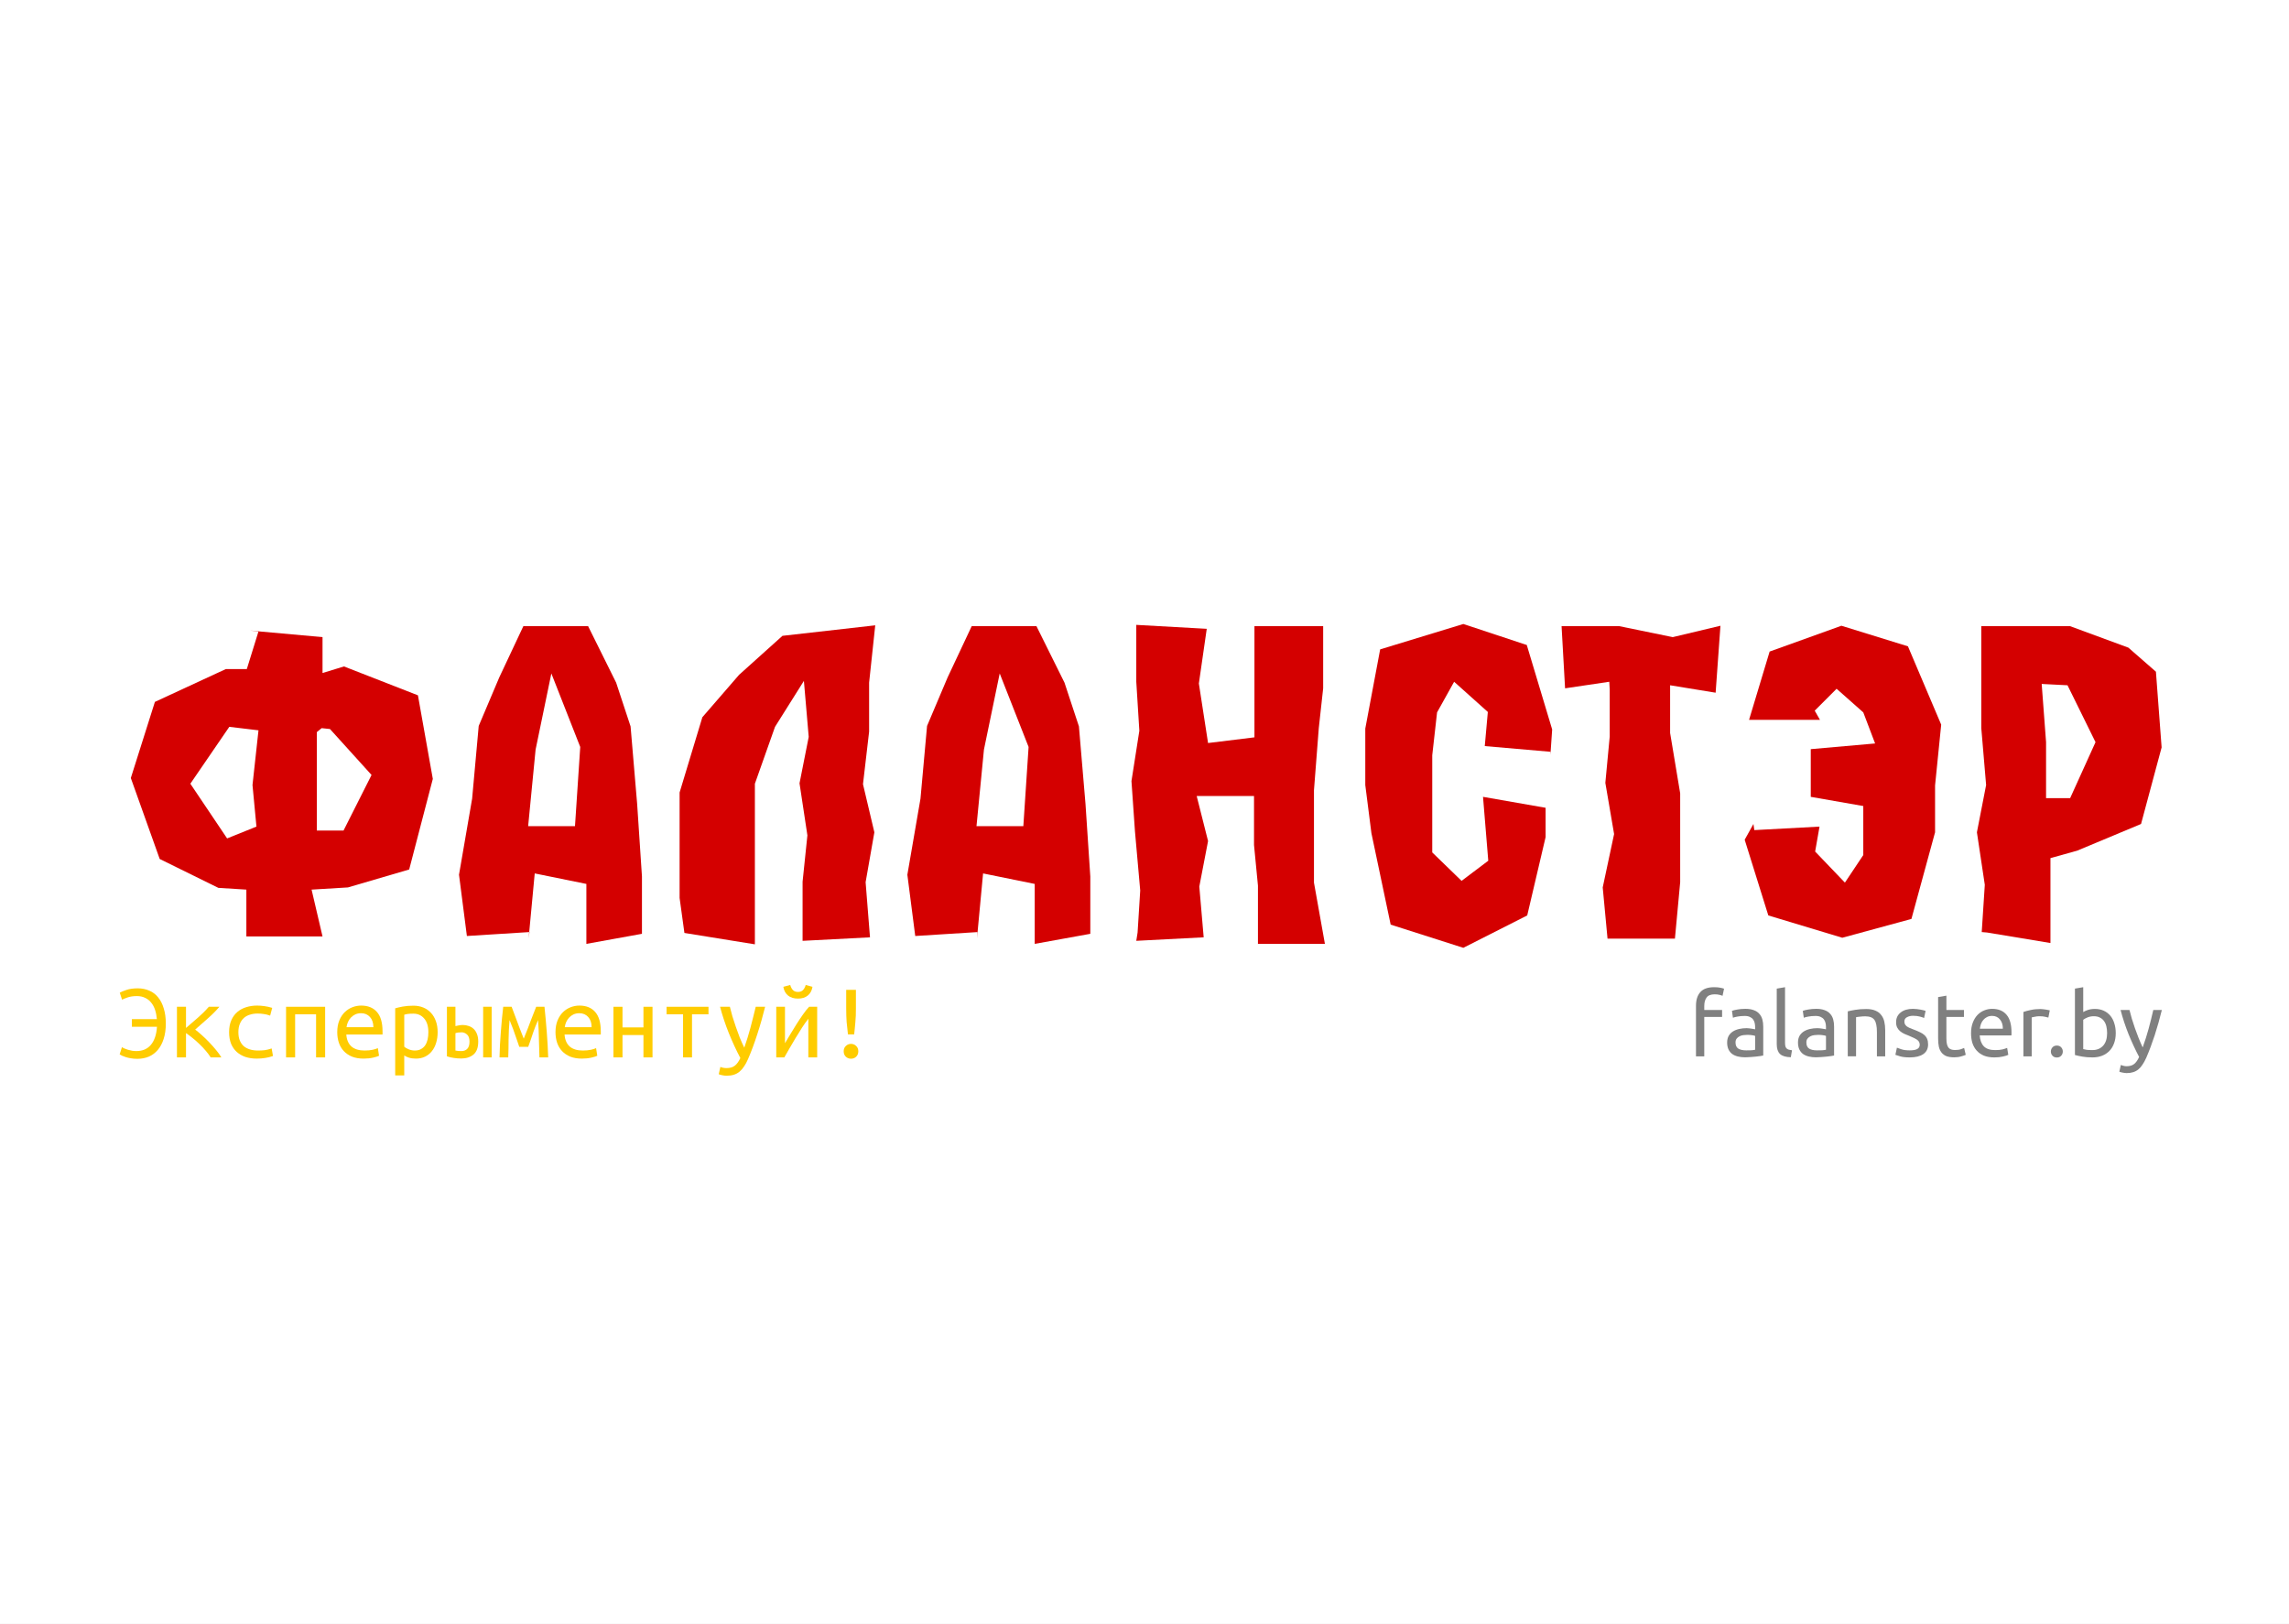
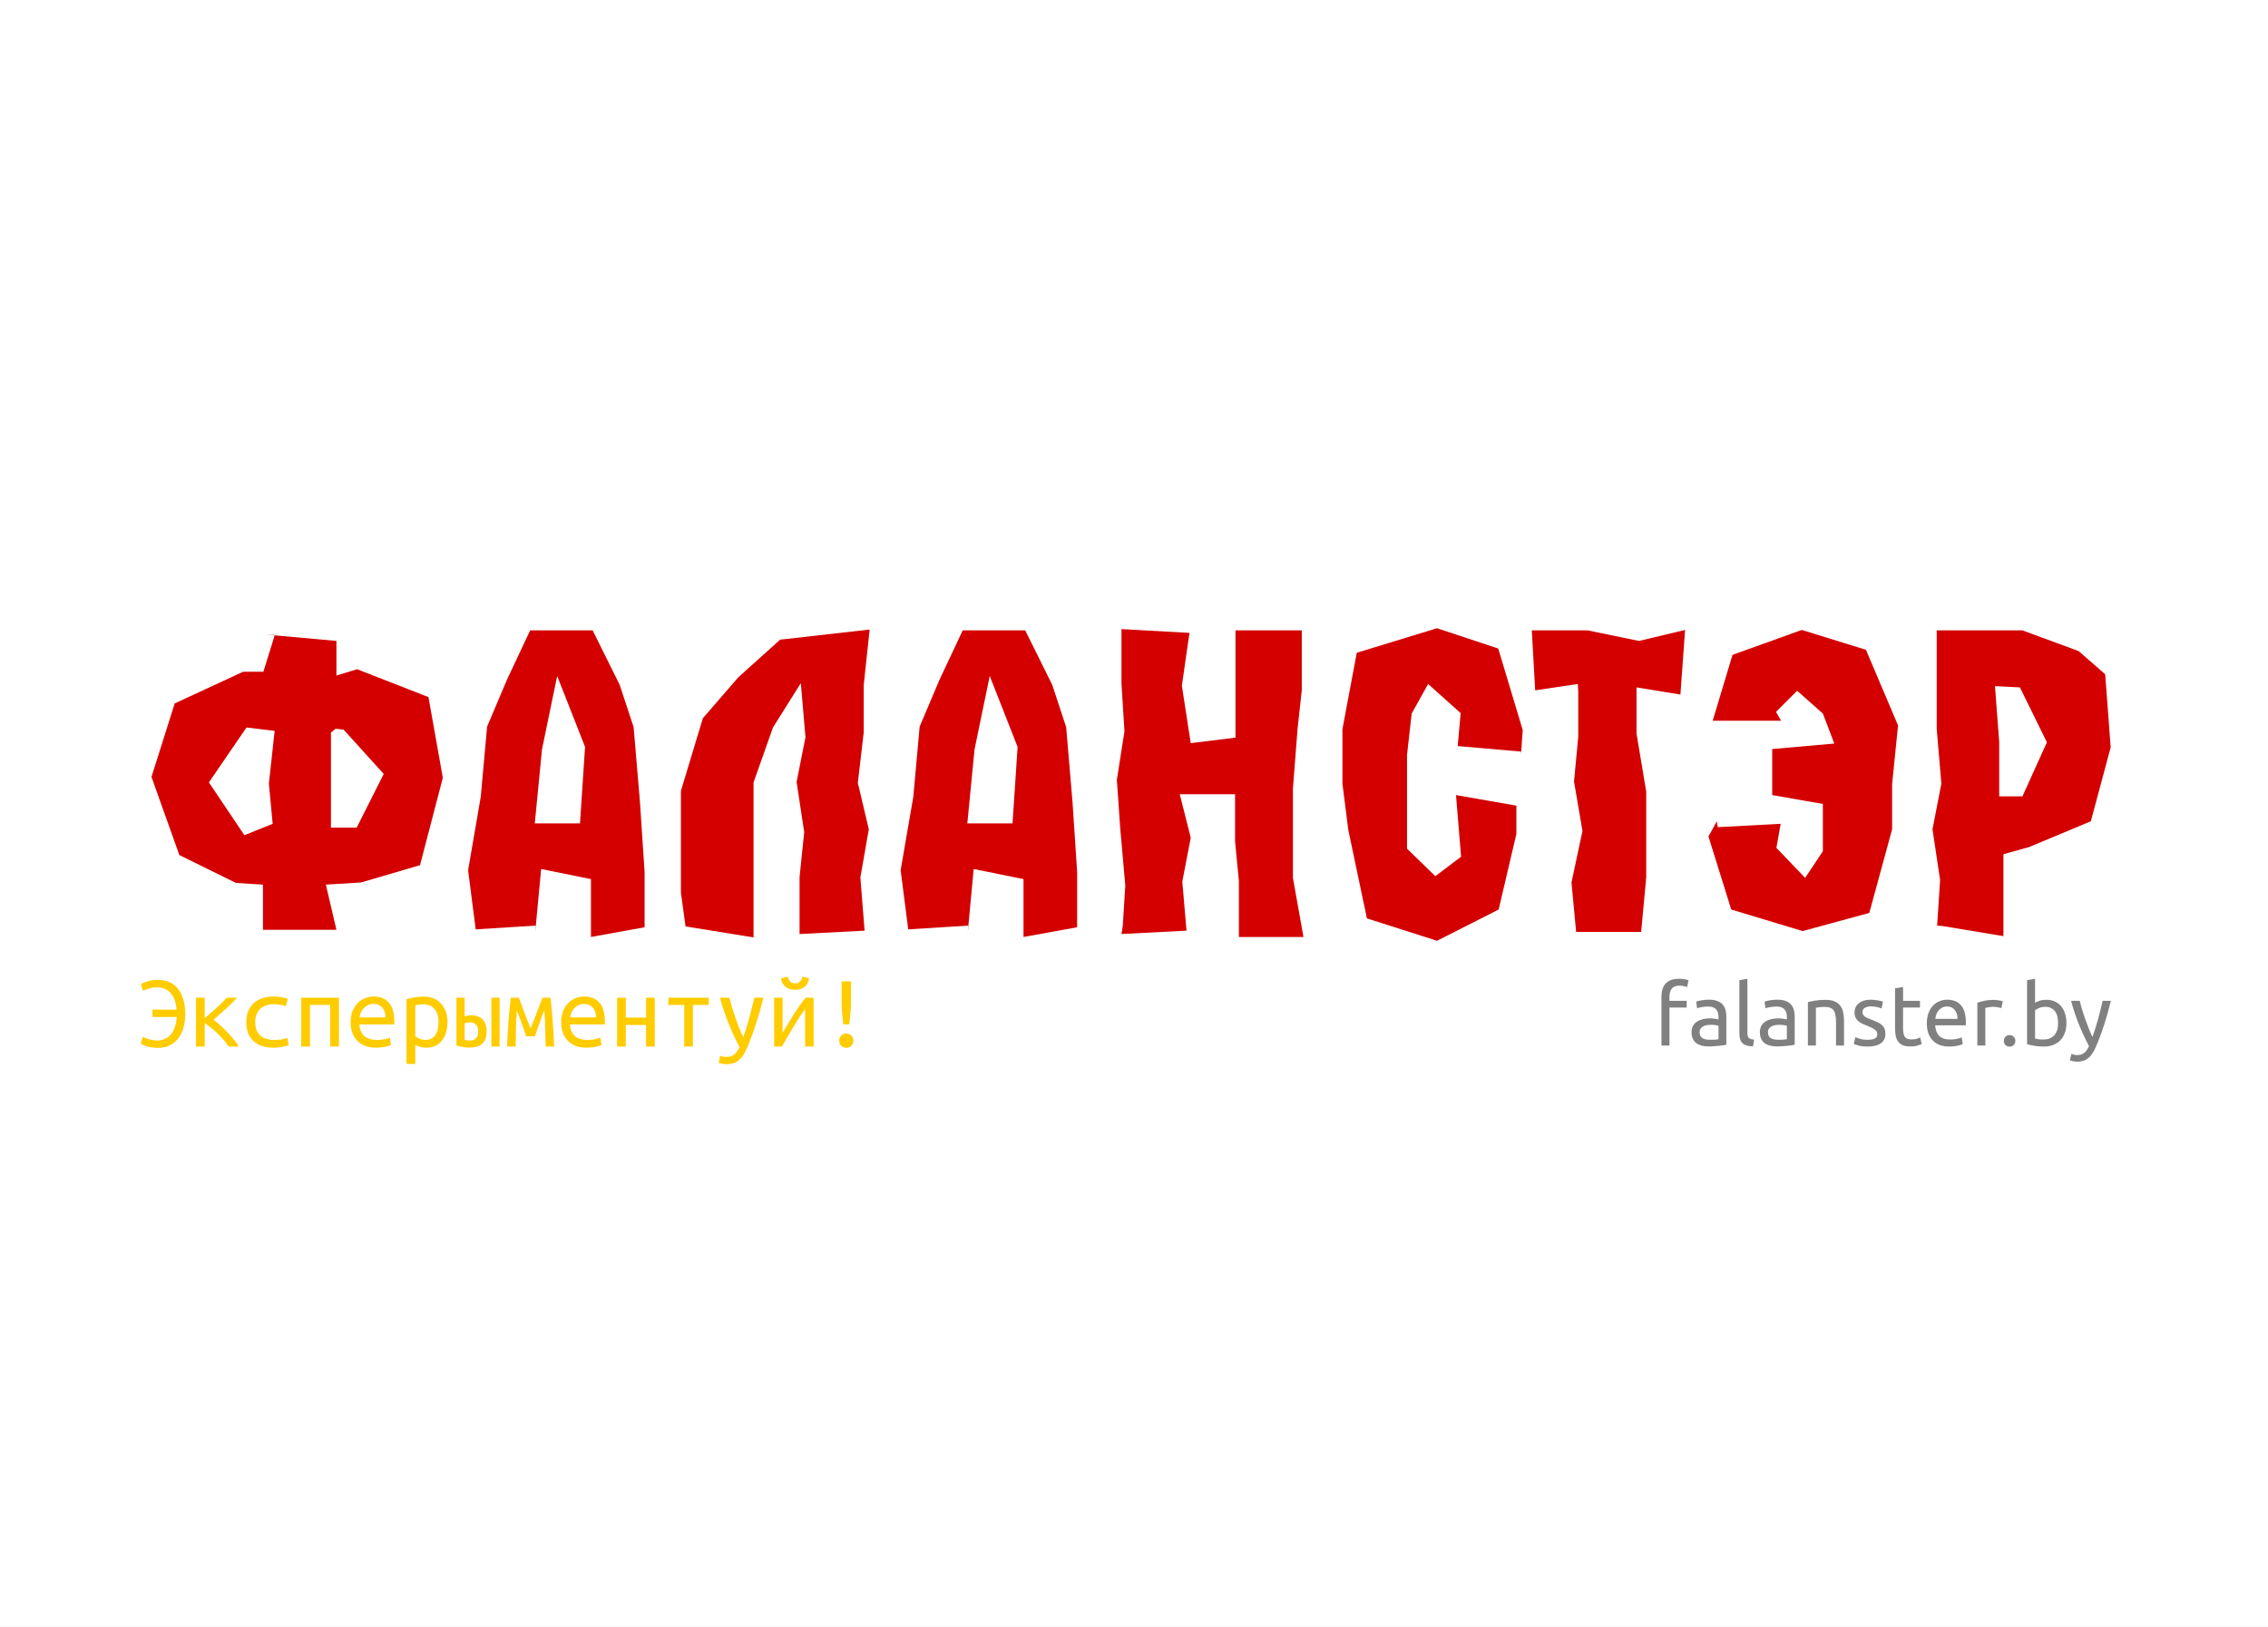
- <svg xmlns="http://www.w3.org/2000/svg" width="524.409" height="372.047" id="svg2" version="1.1">
+ <svg xmlns="http://www.w3.org/2000/svg" width="538.583" height="386.22" id="svg2" version="1.1">
  <defs id="defs4" />
-   <g id="layer1" transform="translate(0,-680.3149)">
-     <path style="fill:#ffffff;fill-opacity:1;fill-rule:nonzero;stroke:none" d="m 0,680.315 524.409,0 0,372.047 -524.409,0 z" id="rect2985" />
+   <g id="layer1" transform="translate(6,-674.1416)">
+     <path style="fill:#ffffff;fill-opacity:1;fill-rule:nonzero;stroke:none" d="m -6,674.142 538.583,0 0,386.22 -538.583,0 z" id="rect2985" />
    <g style="font-size:20.418px;font-style:normal;font-variant:normal;font-weight:normal;font-stretch:normal;line-height:125%;letter-spacing:0px;word-spacing:0px;fill:#808080;fill-opacity:1;stroke:none;font-family:Ubuntu;-inkscape-font-specification:Ubuntu" id="text2995">
      <path d="m 392.694,906.518 c 0.558,2e-5 1.035,0.041 1.429,0.123 0.408,0.082 0.694,0.157 0.858,0.225 l -0.347,1.633 c -0.163,-0.082 -0.395,-0.157 -0.694,-0.225 -0.299,-0.082 -0.667,-0.122 -1.103,-0.123 -0.885,2e-5 -1.504,0.245 -1.858,0.735 -0.354,0.476 -0.531,1.123 -0.531,1.94 l 0,0.919 4.084,0 0,1.593 -4.084,0 0,9.025 -1.899,0 0,-11.577 c -1e-5,-1.361 0.333,-2.409 1,-3.144 0.667,-0.749 1.715,-1.123 3.144,-1.123" style="fill:#808080;font-family:Ubuntu;-inkscape-font-specification:Ubuntu" id="path3014" />
-       <path d="m 400.039,920.994 c 0.449,0 0.844,-0.007 1.184,-0.02 0.354,-0.027 0.647,-0.068 0.878,-0.123 l 0,-3.165 c -0.136,-0.068 -0.361,-0.123 -0.674,-0.163 -0.299,-0.054 -0.667,-0.082 -1.103,-0.082 -0.286,0 -0.592,0.02 -0.919,0.061 -0.313,0.041 -0.606,0.129 -0.878,0.265 -0.259,0.123 -0.476,0.299 -0.653,0.531 -0.177,0.218 -0.265,0.51 -0.265,0.878 0,0.681 0.218,1.157 0.653,1.429 0.436,0.259 1.028,0.388 1.776,0.388 m -0.163,-9.515 c 0.762,10e-6 1.402,0.102 1.919,0.306 0.531,0.191 0.953,0.47 1.266,0.837 0.327,0.354 0.558,0.783 0.694,1.286 0.136,0.49 0.204,1.035 0.204,1.633 l 0,6.636 c -0.163,0.027 -0.395,0.068 -0.694,0.123 -0.286,0.041 -0.613,0.082 -0.98,0.123 -0.368,0.041 -0.769,0.075 -1.205,0.102 -0.422,0.041 -0.844,0.061 -1.266,0.061 -0.599,0 -1.15,-0.061 -1.654,-0.184 -0.504,-0.123 -0.939,-0.313 -1.307,-0.572 -0.368,-0.272 -0.653,-0.626 -0.858,-1.062 -0.204,-0.436 -0.306,-0.96 -0.306,-1.572 0,-0.585 0.116,-1.089 0.347,-1.511 0.245,-0.422 0.572,-0.762 0.98,-1.021 0.408,-0.259 0.885,-0.449 1.429,-0.572 0.544,-0.122 1.116,-0.184 1.715,-0.184 0.191,0 0.388,0.014 0.592,0.041 0.204,0.014 0.395,0.041 0.572,0.082 0.191,0.027 0.354,0.054 0.49,0.082 0.136,0.027 0.231,0.048 0.286,0.061 l 0,-0.531 c -1e-5,-0.313 -0.034,-0.619 -0.102,-0.919 -0.068,-0.313 -0.191,-0.585 -0.368,-0.817 -0.177,-0.245 -0.422,-0.436 -0.735,-0.572 -0.299,-0.15 -0.694,-0.225 -1.184,-0.225 -0.626,10e-6 -1.177,0.048 -1.654,0.143 -0.463,0.082 -0.81,0.17 -1.041,0.265 l -0.225,-1.572 c 0.245,-0.109 0.653,-0.211 1.225,-0.306 0.572,-0.109 1.191,-0.163 1.858,-0.163" style="fill:#808080;font-family:Ubuntu;-inkscape-font-specification:Ubuntu" id="path3016" />
+       <path d="m 400.039,920.994 c 0.449,0 0.844,-0.007 1.184,-0.02 0.354,-0.027 0.647,-0.068 0.878,-0.123 l 0,-3.165 c -0.136,-0.068 -0.361,-0.123 -0.674,-0.163 -0.299,-0.054 -0.667,-0.082 -1.103,-0.082 -0.286,0 -0.592,0.02 -0.919,0.061 -0.313,0.041 -0.606,0.129 -0.878,0.265 -0.259,0.123 -0.476,0.299 -0.653,0.531 -0.177,0.218 -0.265,0.51 -0.265,0.878 0,0.681 0.218,1.157 0.653,1.429 0.436,0.259 1.028,0.388 1.776,0.388 m -0.163,-9.515 c 0.762,1e-5 1.402,0.102 1.919,0.306 0.531,0.191 0.953,0.47 1.266,0.837 0.327,0.354 0.558,0.783 0.694,1.286 0.136,0.49 0.204,1.035 0.204,1.633 l 0,6.636 c -0.163,0.027 -0.395,0.068 -0.694,0.123 -0.286,0.041 -0.613,0.082 -0.98,0.123 -0.368,0.041 -0.769,0.075 -1.205,0.102 -0.422,0.041 -0.844,0.061 -1.266,0.061 -0.599,0 -1.15,-0.061 -1.654,-0.184 -0.504,-0.123 -0.939,-0.313 -1.307,-0.572 -0.368,-0.272 -0.653,-0.626 -0.858,-1.062 -0.204,-0.436 -0.306,-0.96 -0.306,-1.572 0,-0.585 0.116,-1.089 0.347,-1.511 0.245,-0.422 0.572,-0.762 0.98,-1.021 0.408,-0.259 0.885,-0.449 1.429,-0.572 0.544,-0.122 1.116,-0.184 1.715,-0.184 0.191,0 0.388,0.014 0.592,0.041 0.204,0.014 0.395,0.041 0.572,0.082 0.191,0.027 0.354,0.054 0.49,0.082 0.136,0.027 0.231,0.048 0.286,0.061 l 0,-0.531 c -1e-5,-0.313 -0.034,-0.619 -0.102,-0.919 -0.068,-0.313 -0.191,-0.585 -0.368,-0.817 -0.177,-0.245 -0.422,-0.436 -0.735,-0.572 -0.299,-0.15 -0.694,-0.225 -1.184,-0.225 -0.626,1e-5 -1.177,0.048 -1.654,0.143 -0.463,0.082 -0.81,0.17 -1.041,0.265 l -0.225,-1.572 c 0.245,-0.109 0.653,-0.211 1.225,-0.306 0.572,-0.109 1.191,-0.163 1.858,-0.163" style="fill:#808080;font-family:Ubuntu;-inkscape-font-specification:Ubuntu" id="path3016" />
      <path d="m 410.279,922.566 c -1.171,-0.027 -2.001,-0.279 -2.491,-0.755 -0.49,-0.476 -0.735,-1.218 -0.735,-2.226 l 0,-12.741 1.899,-0.327 0,12.761 c 0,0.313 0.027,0.572 0.082,0.776 0.054,0.204 0.143,0.368 0.265,0.49 0.123,0.123 0.286,0.218 0.49,0.286 0.204,0.054 0.456,0.102 0.755,0.143 l -0.265,1.593" style="fill:#808080;font-family:Ubuntu;-inkscape-font-specification:Ubuntu" id="path3018" />
-       <path d="m 416.27,920.994 c 0.449,0 0.844,-0.007 1.184,-0.02 0.354,-0.027 0.647,-0.068 0.878,-0.123 l 0,-3.165 c -0.136,-0.068 -0.361,-0.123 -0.674,-0.163 -0.299,-0.054 -0.667,-0.082 -1.103,-0.082 -0.286,0 -0.592,0.02 -0.919,0.061 -0.313,0.041 -0.606,0.129 -0.878,0.265 -0.259,0.123 -0.476,0.299 -0.653,0.531 -0.177,0.218 -0.265,0.51 -0.265,0.878 0,0.681 0.218,1.157 0.653,1.429 0.436,0.259 1.028,0.388 1.776,0.388 m -0.163,-9.515 c 0.762,10e-6 1.402,0.102 1.919,0.306 0.531,0.191 0.953,0.47 1.266,0.837 0.327,0.354 0.558,0.783 0.694,1.286 0.136,0.49 0.204,1.035 0.204,1.633 l 0,6.636 c -0.163,0.027 -0.395,0.068 -0.694,0.123 -0.286,0.041 -0.613,0.082 -0.98,0.123 -0.368,0.041 -0.769,0.075 -1.205,0.102 -0.422,0.041 -0.844,0.061 -1.266,0.061 -0.599,0 -1.15,-0.061 -1.654,-0.184 -0.504,-0.123 -0.939,-0.313 -1.307,-0.572 -0.368,-0.272 -0.653,-0.626 -0.858,-1.062 -0.204,-0.436 -0.306,-0.96 -0.306,-1.572 0,-0.585 0.116,-1.089 0.347,-1.511 0.245,-0.422 0.572,-0.762 0.98,-1.021 0.408,-0.259 0.885,-0.449 1.429,-0.572 0.544,-0.122 1.116,-0.184 1.715,-0.184 0.191,0 0.388,0.014 0.592,0.041 0.204,0.014 0.395,0.041 0.572,0.082 0.191,0.027 0.354,0.054 0.49,0.082 0.136,0.027 0.231,0.048 0.286,0.061 l 0,-0.531 c 0,-0.313 -0.034,-0.619 -0.102,-0.919 -0.068,-0.313 -0.191,-0.585 -0.368,-0.817 -0.177,-0.245 -0.422,-0.436 -0.735,-0.572 -0.299,-0.15 -0.694,-0.225 -1.184,-0.225 -0.626,10e-6 -1.177,0.048 -1.654,0.143 -0.463,0.082 -0.81,0.17 -1.041,0.265 l -0.225,-1.572 c 0.245,-0.109 0.653,-0.211 1.225,-0.306 0.572,-0.109 1.191,-0.163 1.858,-0.163" style="fill:#808080;font-family:Ubuntu;-inkscape-font-specification:Ubuntu" id="path3020" />
+       <path d="m 416.27,920.994 c 0.449,0 0.844,-0.007 1.184,-0.02 0.354,-0.027 0.647,-0.068 0.878,-0.123 l 0,-3.165 c -0.136,-0.068 -0.361,-0.123 -0.674,-0.163 -0.299,-0.054 -0.667,-0.082 -1.103,-0.082 -0.286,0 -0.592,0.02 -0.919,0.061 -0.313,0.041 -0.606,0.129 -0.878,0.265 -0.259,0.123 -0.476,0.299 -0.653,0.531 -0.177,0.218 -0.265,0.51 -0.265,0.878 0,0.681 0.218,1.157 0.653,1.429 0.436,0.259 1.028,0.388 1.776,0.388 m -0.163,-9.515 c 0.762,1e-5 1.402,0.102 1.919,0.306 0.531,0.191 0.953,0.47 1.266,0.837 0.327,0.354 0.558,0.783 0.694,1.286 0.136,0.49 0.204,1.035 0.204,1.633 l 0,6.636 c -0.163,0.027 -0.395,0.068 -0.694,0.123 -0.286,0.041 -0.613,0.082 -0.98,0.123 -0.368,0.041 -0.769,0.075 -1.205,0.102 -0.422,0.041 -0.844,0.061 -1.266,0.061 -0.599,0 -1.15,-0.061 -1.654,-0.184 -0.504,-0.123 -0.939,-0.313 -1.307,-0.572 -0.368,-0.272 -0.653,-0.626 -0.858,-1.062 -0.204,-0.436 -0.306,-0.96 -0.306,-1.572 0,-0.585 0.116,-1.089 0.347,-1.511 0.245,-0.422 0.572,-0.762 0.98,-1.021 0.408,-0.259 0.885,-0.449 1.429,-0.572 0.544,-0.122 1.116,-0.184 1.715,-0.184 0.191,0 0.388,0.014 0.592,0.041 0.204,0.014 0.395,0.041 0.572,0.082 0.191,0.027 0.354,0.054 0.49,0.082 0.136,0.027 0.231,0.048 0.286,0.061 l 0,-0.531 c 0,-0.313 -0.034,-0.619 -0.102,-0.919 -0.068,-0.313 -0.191,-0.585 -0.368,-0.817 -0.177,-0.245 -0.422,-0.436 -0.735,-0.572 -0.299,-0.15 -0.694,-0.225 -1.184,-0.225 -0.626,1e-5 -1.177,0.048 -1.654,0.143 -0.463,0.082 -0.81,0.17 -1.041,0.265 l -0.225,-1.572 c 0.245,-0.109 0.653,-0.211 1.225,-0.306 0.572,-0.109 1.191,-0.163 1.858,-0.163" style="fill:#808080;font-family:Ubuntu;-inkscape-font-specification:Ubuntu" id="path3020" />
      <path d="m 423.324,912.051 c 0.436,-0.109 1.014,-0.225 1.736,-0.347 0.721,-0.122 1.552,-0.184 2.491,-0.184 0.844,10e-6 1.545,0.123 2.103,0.368 0.558,0.231 1,0.565 1.327,1 0.34,0.422 0.579,0.932 0.715,1.531 0.136,0.599 0.204,1.259 0.204,1.981 l 0,5.962 -1.899,0 0,-5.554 c -10e-6,-0.653 -0.048,-1.211 -0.143,-1.674 -0.082,-0.463 -0.225,-0.837 -0.429,-1.123 -0.204,-0.286 -0.476,-0.49 -0.817,-0.613 -0.34,-0.136 -0.762,-0.204 -1.266,-0.204 -0.204,0 -0.415,0.007 -0.633,0.02 -0.218,0.014 -0.429,0.034 -0.633,0.061 -0.191,0.014 -0.368,0.034 -0.531,0.061 -0.15,0.027 -0.259,0.048 -0.327,0.061 l 0,8.964 -1.899,0 0,-10.311" style="fill:#808080;font-family:Ubuntu;-inkscape-font-specification:Ubuntu" id="path3022" />
      <path d="m 437.519,920.994 c 0.776,0 1.348,-0.102 1.715,-0.306 0.381,-0.204 0.572,-0.531 0.572,-0.98 -1e-5,-0.463 -0.184,-0.83 -0.551,-1.103 -0.368,-0.272 -0.973,-0.579 -1.817,-0.919 -0.408,-0.163 -0.803,-0.327 -1.184,-0.49 -0.368,-0.177 -0.687,-0.381 -0.96,-0.613 -0.272,-0.231 -0.49,-0.51 -0.653,-0.837 -0.163,-0.327 -0.245,-0.728 -0.245,-1.205 0,-0.939 0.347,-1.681 1.041,-2.226 0.694,-0.558 1.64,-0.837 2.838,-0.837 0.299,10e-6 0.599,0.02 0.898,0.061 0.299,0.027 0.579,0.068 0.837,0.123 0.259,0.041 0.483,0.088 0.674,0.143 0.204,0.054 0.361,0.102 0.47,0.143 l -0.347,1.633 c -0.204,-0.109 -0.524,-0.218 -0.96,-0.327 -0.436,-0.122 -0.96,-0.184 -1.572,-0.184 -0.531,10e-6 -0.994,0.109 -1.388,0.327 -0.395,0.204 -0.592,0.531 -0.592,0.98 0,0.231 0.041,0.436 0.123,0.613 0.095,0.177 0.231,0.34 0.408,0.49 0.191,0.136 0.422,0.265 0.694,0.388 0.272,0.123 0.599,0.252 0.98,0.388 0.504,0.191 0.953,0.381 1.348,0.572 0.395,0.177 0.728,0.388 1,0.633 0.286,0.245 0.504,0.544 0.653,0.898 0.15,0.34 0.225,0.762 0.225,1.266 0,0.98 -0.368,1.722 -1.103,2.226 -0.721,0.504 -1.756,0.755 -3.104,0.755 -0.939,0 -1.674,-0.082 -2.205,-0.245 -0.531,-0.15 -0.892,-0.265 -1.082,-0.347 l 0.347,-1.633 c 0.218,0.082 0.565,0.204 1.041,0.368 0.476,0.163 1.109,0.245 1.899,0.245" style="fill:#808080;font-family:Ubuntu;-inkscape-font-specification:Ubuntu" id="path3024" />
      <path d="m 445.918,911.745 4.022,0 0,1.593 -4.022,0 0,4.9 c 0,0.531 0.041,0.973 0.123,1.327 0.082,0.34 0.204,0.613 0.368,0.817 0.163,0.191 0.368,0.327 0.613,0.408 0.245,0.082 0.531,0.123 0.858,0.123 0.572,10e-6 1.028,-0.061 1.368,-0.184 0.354,-0.136 0.599,-0.231 0.735,-0.286 l 0.368,1.572 c -0.191,0.095 -0.524,0.211 -1,0.347 -0.476,0.15 -1.021,0.225 -1.633,0.225 -0.721,0 -1.32,-0.088 -1.797,-0.265 -0.463,-0.191 -0.837,-0.47 -1.123,-0.837 -0.286,-0.368 -0.49,-0.817 -0.613,-1.348 -0.109,-0.544 -0.163,-1.171 -0.163,-1.878 l 0,-9.474 1.899,-0.327 0,3.287" style="fill:#808080;font-family:Ubuntu;-inkscape-font-specification:Ubuntu" id="path3026" />
      <path d="m 451.565,917.074 c 0,-0.939 0.136,-1.756 0.408,-2.45 0.272,-0.708 0.633,-1.293 1.082,-1.756 0.449,-0.463 0.966,-0.81 1.552,-1.041 0.585,-0.231 1.184,-0.347 1.797,-0.347 1.429,10e-6 2.525,0.449 3.287,1.348 0.762,0.885 1.143,2.239 1.143,4.063 -1e-5,0.082 -1e-5,0.191 0,0.327 -1e-5,0.123 -0.007,0.238 -0.02,0.347 l -7.269,0 c 0.082,1.103 0.402,1.94 0.96,2.511 0.558,0.572 1.429,0.858 2.614,0.858 0.667,0 1.225,-0.054 1.674,-0.163 0.463,-0.123 0.81,-0.238 1.041,-0.347 l 0.265,1.593 c -0.231,0.123 -0.64,0.252 -1.225,0.388 -0.572,0.136 -1.225,0.204 -1.96,0.204 -0.926,0 -1.729,-0.136 -2.409,-0.408 -0.667,-0.286 -1.218,-0.674 -1.654,-1.164 -0.436,-0.49 -0.762,-1.069 -0.98,-1.736 -0.204,-0.681 -0.306,-1.422 -0.306,-2.226 m 7.289,-1.041 c 0.014,-0.858 -0.204,-1.559 -0.653,-2.103 -0.436,-0.558 -1.041,-0.837 -1.817,-0.837 -0.436,10e-6 -0.824,0.088 -1.164,0.265 -0.327,0.163 -0.606,0.381 -0.837,0.653 -0.231,0.272 -0.415,0.585 -0.551,0.939 -0.123,0.354 -0.204,0.715 -0.245,1.082 l 5.268,0" style="fill:#808080;font-family:Ubuntu;-inkscape-font-specification:Ubuntu" id="path3028" />
-       <path d="m 467.483,911.52 c 0.163,10e-6 0.347,0.014 0.551,0.041 0.218,0.014 0.429,0.041 0.633,0.082 0.204,0.027 0.388,0.061 0.551,0.102 0.177,0.027 0.306,0.054 0.388,0.082 l -0.327,1.654 c -0.15,-0.054 -0.402,-0.116 -0.755,-0.184 -0.34,-0.082 -0.783,-0.122 -1.327,-0.123 -0.354,10e-6 -0.708,0.041 -1.062,0.123 -0.34,0.068 -0.565,0.116 -0.674,0.143 l 0,8.923 -1.899,0 0,-10.168 c 0.449,-0.163 1.007,-0.313 1.674,-0.449 0.667,-0.15 1.416,-0.225 2.246,-0.225" style="fill:#808080;font-family:Ubuntu;-inkscape-font-specification:Ubuntu" id="path3030" />
+       <path d="m 467.483,911.52 c 0.163,10e-6 0.347,0.014 0.551,0.041 0.218,0.014 0.429,0.041 0.633,0.082 0.204,0.027 0.388,0.061 0.551,0.102 0.177,0.027 0.306,0.054 0.388,0.082 l -0.327,1.654 c -0.15,-0.054 -0.402,-0.116 -0.755,-0.184 -0.34,-0.082 -0.783,-0.122 -1.327,-0.123 -0.354,1e-5 -0.708,0.041 -1.062,0.123 -0.34,0.068 -0.565,0.116 -0.674,0.143 l 0,8.923 -1.899,0 0,-10.168 c 0.449,-0.163 1.007,-0.313 1.674,-0.449 0.667,-0.15 1.416,-0.225 2.246,-0.225" style="fill:#808080;font-family:Ubuntu;-inkscape-font-specification:Ubuntu" id="path3030" />
      <path d="m 472.588,921.26 c -1e-5,0.368 -0.123,0.687 -0.368,0.96 -0.245,0.272 -0.579,0.408 -1,0.408 -0.422,0 -0.755,-0.136 -1,-0.408 -0.245,-0.272 -0.368,-0.592 -0.368,-0.96 0,-0.368 0.123,-0.687 0.368,-0.96 0.245,-0.272 0.579,-0.408 1,-0.408 0.422,0 0.755,0.136 1,0.408 0.245,0.272 0.368,0.592 0.368,0.96" style="fill:#808080;font-family:Ubuntu;-inkscape-font-specification:Ubuntu" id="path3032" />
      <path d="m 477.266,912.214 c 0.231,-0.15 0.579,-0.306 1.041,-0.47 0.476,-0.163 1.021,-0.245 1.633,-0.245 0.762,10e-6 1.436,0.136 2.021,0.408 0.599,0.272 1.103,0.653 1.511,1.143 0.408,0.49 0.715,1.075 0.919,1.756 0.218,0.681 0.327,1.429 0.327,2.246 -10e-6,0.858 -0.129,1.633 -0.388,2.328 -0.245,0.681 -0.599,1.259 -1.062,1.736 -0.463,0.476 -1.021,0.844 -1.674,1.103 -0.653,0.259 -1.388,0.388 -2.205,0.388 -0.885,0 -1.667,-0.061 -2.348,-0.184 -0.681,-0.123 -1.239,-0.245 -1.674,-0.368 l 0,-15.212 1.899,-0.327 0,5.697 m 0,8.494 c 0.191,0.054 0.456,0.109 0.796,0.163 0.354,0.041 0.789,0.061 1.307,0.061 1.021,0 1.838,-0.333 2.45,-1 0.613,-0.681 0.919,-1.64 0.919,-2.879 0,-0.544 -0.054,-1.055 -0.163,-1.531 -0.109,-0.476 -0.286,-0.885 -0.531,-1.225 -0.245,-0.354 -0.565,-0.626 -0.96,-0.817 -0.381,-0.204 -0.844,-0.306 -1.388,-0.306 -0.517,10e-6 -0.994,0.088 -1.429,0.265 -0.436,0.177 -0.769,0.361 -1,0.551 l 0,6.718" style="fill:#808080;font-family:Ubuntu;-inkscape-font-specification:Ubuntu" id="path3034" />
      <path d="m 485.886,924.343 c 0.15,0.068 0.34,0.129 0.572,0.184 0.245,0.068 0.483,0.102 0.715,0.102 0.749,0 1.334,-0.17 1.756,-0.51 0.422,-0.327 0.803,-0.864 1.143,-1.613 -0.858,-1.633 -1.661,-3.362 -2.409,-5.186 -0.735,-1.838 -1.348,-3.696 -1.838,-5.574 l 2.042,0 c 0.15,0.613 0.327,1.273 0.531,1.981 0.218,0.708 0.456,1.436 0.715,2.185 0.259,0.749 0.538,1.497 0.837,2.246 0.299,0.749 0.613,1.47 0.939,2.164 0.517,-1.429 0.966,-2.845 1.348,-4.247 0.381,-1.402 0.742,-2.845 1.082,-4.329 l 1.96,0 c -0.49,2.001 -1.035,3.927 -1.633,5.778 -0.599,1.838 -1.246,3.56 -1.94,5.166 -0.272,0.613 -0.558,1.137 -0.858,1.572 -0.286,0.449 -0.606,0.817 -0.96,1.103 -0.354,0.286 -0.755,0.497 -1.205,0.633 -0.436,0.136 -0.932,0.204 -1.491,0.204 -0.15,-10e-6 -0.306,-0.014 -0.47,-0.041 -0.163,-0.014 -0.327,-0.041 -0.49,-0.082 -0.15,-0.027 -0.293,-0.061 -0.429,-0.102 -0.123,-0.041 -0.211,-0.075 -0.265,-0.102 l 0.347,-1.531" style="fill:#808080;font-family:Ubuntu;-inkscape-font-specification:Ubuntu" id="path3036" />
    </g>
    <g style="font-size:100.269px;font-style:normal;font-variant:normal;font-weight:600;font-stretch:normal;line-height:125%;letter-spacing:0px;word-spacing:0px;fill:#d40000;fill-opacity:1;stroke:none;font-family:a_AlternaBrk;-inkscape-font-specification:a_AlternaBrk Semi-Bold" id="text2988">
-       <path d="m 73.691,847.162 -1.103,0.902 0,22.56 6.116,0 6.417,-12.734 -9.526,-10.528 -1.905,-0.201 m -14.439,-22.26 -2.005,-0.1 16.645,1.504 0,8.222 4.913,-1.504 16.945,6.618 3.409,19.151 -5.415,20.756 -14.038,4.111 -8.322,0.501 2.507,10.729 -17.447,0 0,-10.729 -6.417,-0.401 -13.436,-6.618 -6.618,-18.55 5.515,-17.447 16.244,-7.52 4.813,0 2.707,-8.723 m 0,22.46 0,0.301 -6.718,-0.802 -8.924,13.035 8.423,12.534 6.718,-2.707 -0.902,-9.526 1.404,-12.834" style="" id="path3039" />
-       <path d="m 120.901,870.624 -0.1,-1.003 10.929,0 1.203,-18.149 -6.618,-16.845 -3.61,17.447 -1.805,18.55 m 0.201,24.766 0.201,-1.504 -14.338,0.902 -1.805,-14.038 3.008,-17.447 1.504,-16.645 4.713,-11.13 5.515,-11.731 14.84,0 6.417,12.935 3.309,10.027 1.504,17.748 1.103,16.645 0,13.135 -12.734,2.306 0,-13.737 -11.832,-2.406 -1.404,14.94" style="" id="path3041" />
-       <path d="m 183.872,895.892 0,-0.702 0,-12.834 1.103,-10.628 -1.805,-11.932 2.106,-10.628 -1.103,-12.834 -6.618,10.528 -4.612,13.035 0,36.799 -16.143,-2.607 -1.103,-8.021 0,-24.165 5.214,-17.246 8.423,-9.726 9.927,-8.924 21.257,-2.406 -1.404,13.135 0,11.23 -1.404,12.032 2.607,11.03 -2.005,11.431 1.003,12.634 -15.441,0.802" style="" id="path3043" />
-       <path d="m 223.618,870.624 -0.1,-1.003 10.929,0 1.203,-18.149 -6.618,-16.845 -3.61,17.447 -1.805,18.55 m 0.201,24.766 0.201,-1.504 -14.338,0.902 -1.805,-14.038 3.008,-17.447 1.504,-16.645 4.713,-11.13 5.515,-11.731 14.84,0 6.417,12.935 3.309,10.027 1.504,17.748 1.103,16.645 0,13.135 -12.734,2.306 0,-13.737 -11.832,-2.406 -1.404,14.94" style="" id="path3045" />
-       <path d="m 260.321,895.892 0.301,-1.905 0.602,-9.626 -1.203,-13.536 -0.802,-11.531 1.805,-11.531 -0.702,-11.23 0,-13.035 16.143,0.902 -1.805,12.534 2.106,13.637 10.628,-1.303 0,-25.468 15.742,0 0,14.238 -1.003,9.124 -1.103,14.238 0,21.157 2.507,14.038 -15.341,0 0,-13.336 -0.902,-9.325 0,-11.23 -13.135,0 2.607,10.328 -2.005,10.428 1.003,11.631 -15.441,0.802" style="" id="path3047" />
-       <path d="m 355.2,853.278 0,-0.702 -15.04,-1.304 0.702,-7.821 -7.721,-6.919 -3.91,7.019 -1.103,9.826 0,22.26 6.718,6.517 6.116,-4.612 -1.203,-14.639 14.338,2.507 0,6.718 -4.211,17.948 -14.639,7.42 -16.645,-5.314 -4.412,-20.956 -1.404,-11.03 0,-12.935 3.409,-18.149 19.051,-5.816 14.539,4.813 5.816,19.352 -0.401,5.816" style="" id="path3049" />
-       <path d="m 368.786,838.338 -0.1,-1.805 -10.127,1.504 -0.802,-14.238 13.235,0 12.233,2.507 10.929,-2.607 -1.103,15.341 -10.428,-1.705 0,10.929 2.306,13.837 0,20.355 -1.203,12.935 -15.441,0 -1.103,-11.731 2.607,-12.233 -2.005,-11.731 1.003,-10.628 0,-10.729" style="" id="path3051" />
-       <path d="m 401.711,869.12 0.201,1.404 14.94,-0.802 -1.003,5.715 6.818,7.119 4.211,-6.317 0,-11.23 -12.032,-2.106 0,-10.929 14.74,-1.303 -2.707,-7.119 -6.116,-5.415 -5.013,5.013 1.203,2.106 -16.244,0 4.713,-15.642 16.444,-5.916 15.241,4.713 7.62,17.948 -1.404,13.937 0,10.729 -5.415,19.853 -15.842,4.312 -16.945,-5.114 -5.415,-17.346 2.005,-3.61" style="" id="path3053" />
-       <path d="m 468.753,863.706 -0.201,-0.501 5.715,0 5.816,-12.834 -6.417,-13.035 -5.916,-0.301 1.003,13.336 0,13.336 m -13.536,30.281 -1.203,-0.1 0.702,-10.829 -1.805,-12.032 2.106,-10.829 -1.103,-13.035 0,-23.363 20.355,0 13.336,4.913 6.317,5.515 1.303,17.346 -4.713,17.547 -14.639,6.116 -6.116,1.705 0,19.452 -14.539,-2.406" style="" id="path3055" />
+       <path d="m 73.691,847.162 -1.103,0.902 0,22.56 6.116,0 6.417,-12.734 -9.526,-10.528 -1.905,-0.201 m -14.439,-22.26 -2.005,-0.1 16.645,1.504 0,8.222 4.913,-1.504 16.945,6.618 3.409,19.151 -5.415,20.756 -14.038,4.111 -8.322,0.501 2.507,10.729 -17.447,0 0,-10.729 -6.417,-0.401 -13.436,-6.618 -6.618,-18.55 5.515,-17.447 16.244,-7.52 4.813,0 2.707,-8.723 m 0,22.46 0,0.301 -6.718,-0.802 -8.924,13.035 8.423,12.534 6.718,-2.707 -0.902,-9.526 1.404,-12.834" id="path3039" />
+       <path d="m 120.901,870.624 -0.1,-1.003 10.929,0 1.203,-18.149 -6.618,-16.845 -3.61,17.447 -1.805,18.55 m 0.201,24.766 0.201,-1.504 -14.338,0.902 -1.805,-14.038 3.008,-17.447 1.504,-16.645 4.713,-11.13 5.515,-11.731 14.84,0 6.417,12.935 3.309,10.027 1.504,17.748 1.103,16.645 0,13.135 -12.734,2.306 0,-13.737 -11.832,-2.406 -1.404,14.94" id="path3041" />
+       <path d="m 183.872,895.892 0,-0.702 0,-12.834 1.103,-10.628 -1.805,-11.932 2.106,-10.628 -1.103,-12.834 -6.618,10.528 -4.612,13.035 0,36.799 -16.143,-2.607 -1.103,-8.021 0,-24.165 5.214,-17.246 8.423,-9.726 9.927,-8.924 21.257,-2.406 -1.404,13.135 0,11.23 -1.404,12.032 2.607,11.03 -2.005,11.431 1.003,12.634 -15.441,0.802" id="path3043" />
+       <path d="m 223.618,870.624 -0.1,-1.003 10.929,0 1.203,-18.149 -6.618,-16.845 -3.61,17.447 -1.805,18.55 m 0.201,24.766 0.201,-1.504 -14.338,0.902 -1.805,-14.038 3.008,-17.447 1.504,-16.645 4.713,-11.13 5.515,-11.731 14.84,0 6.417,12.935 3.309,10.027 1.504,17.748 1.103,16.645 0,13.135 -12.734,2.306 0,-13.737 -11.832,-2.406 -1.404,14.94" id="path3045" />
+       <path d="m 260.321,895.892 0.301,-1.905 0.602,-9.626 -1.203,-13.536 -0.802,-11.531 1.805,-11.531 -0.702,-11.23 0,-13.035 16.143,0.902 -1.805,12.534 2.106,13.637 10.628,-1.303 0,-25.468 15.742,0 0,14.238 -1.003,9.124 -1.103,14.238 0,21.157 2.507,14.038 -15.341,0 0,-13.336 -0.902,-9.325 0,-11.23 -13.135,0 2.607,10.328 -2.005,10.428 1.003,11.631 -15.441,0.802" id="path3047" />
+       <path d="m 355.2,853.278 0,-0.702 -15.04,-1.304 0.702,-7.821 -7.721,-6.919 -3.91,7.019 -1.103,9.826 0,22.26 6.718,6.517 6.116,-4.612 -1.203,-14.639 14.338,2.507 0,6.718 -4.211,17.948 -14.639,7.42 -16.645,-5.314 -4.412,-20.956 -1.404,-11.03 0,-12.935 3.409,-18.149 19.051,-5.816 14.539,4.813 5.816,19.352 -0.401,5.816" id="path3049" />
+       <path d="m 368.786,838.338 -0.1,-1.805 -10.127,1.504 -0.802,-14.238 13.235,0 12.233,2.507 10.929,-2.607 -1.103,15.341 -10.428,-1.705 0,10.929 2.306,13.837 0,20.355 -1.203,12.935 -15.441,0 -1.103,-11.731 2.607,-12.233 -2.005,-11.731 1.003,-10.628 0,-10.729" id="path3051" />
+       <path d="m 401.711,869.12 0.201,1.404 14.94,-0.802 -1.003,5.715 6.818,7.119 4.211,-6.317 0,-11.23 -12.032,-2.106 0,-10.929 14.74,-1.303 -2.707,-7.119 -6.116,-5.415 -5.013,5.013 1.203,2.106 -16.244,0 4.713,-15.642 16.444,-5.916 15.241,4.713 7.62,17.948 -1.404,13.937 0,10.729 -5.415,19.853 -15.842,4.312 -16.945,-5.114 -5.415,-17.346 2.005,-3.61" id="path3053" />
+       <path d="m 468.753,863.706 -0.201,-0.501 5.715,0 5.816,-12.834 -6.417,-13.035 -5.916,-0.301 1.003,13.336 0,13.336 m -13.536,30.281 -1.203,-0.1 0.702,-10.829 -1.805,-12.032 2.106,-10.829 -1.103,-13.035 0,-23.363 20.355,0 13.336,4.913 6.317,5.515 1.303,17.346 -4.713,17.547 -14.639,6.116 -6.116,1.705 0,19.452 -14.539,-2.406" id="path3055" />
    </g>
    <g style="font-size:25.533px;font-style:normal;font-variant:normal;font-weight:normal;font-stretch:normal;line-height:125%;letter-spacing:0px;word-spacing:0px;fill:#ffcc00;fill-opacity:1;stroke:none;font-family:Ubuntu Mono;-inkscape-font-specification:Ubuntu Mono" id="text2990">
      <path d="m 31.564,906.781 c 0.967,2e-5 1.842,0.175 2.625,0.525 0.8,0.333 1.475,0.842 2.025,1.525 0.567,0.683 1,1.533 1.3,2.55 0.317,1 0.475,2.158 0.475,3.475 -1.2e-5,1.333 -0.167,2.508 -0.5,3.525 -0.317,1 -0.767,1.842 -1.35,2.525 -0.567,0.667 -1.25,1.175 -2.05,1.525 -0.8,0.333 -1.675,0.5 -2.625,0.5 -0.55,0 -1.05,-0.042 -1.5,-0.125 -0.433,-0.067 -0.825,-0.158 -1.175,-0.275 -0.333,-0.117 -0.617,-0.225 -0.85,-0.325 -0.233,-0.117 -0.408,-0.217 -0.525,-0.3 l 0.525,-1.65 c 0.133,0.1 0.317,0.2 0.55,0.3 0.25,0.1 0.525,0.2 0.825,0.3 0.3,0.083 0.617,0.158 0.95,0.225 0.333,0.05 0.658,0.075 0.975,0.075 1.417,0 2.525,-0.475 3.325,-1.425 0.817,-0.967 1.283,-2.35 1.4,-4.15 l -5.75,0 0,-1.75 5.725,0 c -0.067,-0.783 -0.208,-1.5 -0.425,-2.15 -0.217,-0.65 -0.517,-1.2 -0.9,-1.65 -0.367,-0.467 -0.825,-0.825 -1.375,-1.075 -0.533,-0.267 -1.158,-0.4 -1.875,-0.4 -0.817,2e-5 -1.517,0.1 -2.1,0.3 -0.583,0.2 -1.017,0.375 -1.3,0.525 l -0.525,-1.6 c 0.3,-0.183 0.8,-0.392 1.5,-0.625 0.717,-0.25 1.592,-0.375 2.625,-0.375" style="font-size:25px;fill:#ffcc00" id="path3058" />
      <path d="m 44.714,916.231 c 0.45,0.333 0.958,0.758 1.525,1.275 0.567,0.5 1.125,1.042 1.675,1.625 0.567,0.583 1.1,1.183 1.6,1.8 0.5,0.6 0.9,1.158 1.2,1.675 l -2.45,0 c -0.317,-0.517 -0.708,-1.042 -1.175,-1.575 -0.467,-0.55 -0.967,-1.075 -1.5,-1.575 -0.517,-0.5 -1.042,-0.958 -1.575,-1.375 -0.517,-0.417 -0.983,-0.767 -1.4,-1.05 l 0,5.575 -2.075,0 0,-11.6 2.075,0 0,4.85 c 0.917,-0.8 1.833,-1.592 2.75,-2.375 0.917,-0.8 1.742,-1.625 2.475,-2.475 l 2.425,0 c -0.717,0.85 -1.583,1.725 -2.6,2.625 -1,0.9 -1.983,1.767 -2.95,2.6" style="font-size:25px;fill:#ffcc00" id="path3060" />
      <path d="m 52.489,916.831 c -2e-6,-1.05 0.167,-1.958 0.5,-2.725 0.333,-0.767 0.792,-1.4 1.375,-1.9 0.583,-0.5 1.258,-0.867 2.025,-1.1 0.783,-0.25 1.617,-0.375 2.5,-0.375 0.567,10e-6 1.125,0.042 1.675,0.125 0.567,0.067 1.167,0.2 1.8,0.4 l -0.475,1.775 c -0.55,-0.2 -1.058,-0.325 -1.525,-0.375 -0.45,-0.067 -0.908,-0.1 -1.375,-0.1 -0.6,1e-5 -1.167,0.083 -1.7,0.25 -0.533,0.15 -1,0.4 -1.4,0.75 -0.383,0.333 -0.692,0.775 -0.925,1.325 -0.233,0.533 -0.35,1.183 -0.35,1.95 -4e-6,0.733 0.108,1.367 0.325,1.9 0.217,0.517 0.517,0.95 0.9,1.3 0.4,0.333 0.875,0.583 1.425,0.75 0.55,0.167 1.158,0.25 1.825,0.25 0.533,0 1.042,-0.025 1.525,-0.075 0.5,-0.067 1.042,-0.2 1.625,-0.4 l 0.3,1.725 c -0.583,0.217 -1.175,0.367 -1.775,0.45 -0.6,0.1 -1.25,0.15 -1.95,0.15 -0.933,0 -1.792,-0.125 -2.575,-0.375 -0.767,-0.267 -1.433,-0.65 -2,-1.15 -0.55,-0.5 -0.983,-1.125 -1.3,-1.875 -0.3,-0.767 -0.45,-1.65 -0.45,-2.65" style="font-size:25px;fill:#ffcc00" id="path3062" />
      <path d="m 74.489,922.606 -2.075,0 0,-9.875 -4.8,0 0,9.875 -2.075,0 0,-11.6 8.95,0 0,11.6" style="font-size:25px;fill:#ffcc00" id="path3064" />
      <path d="m 82.739,910.731 c 1.567,10e-6 2.775,0.492 3.625,1.475 0.85,0.967 1.275,2.442 1.275,4.425 l 0,0.725 -8.3,0 c 0.083,1.2 0.475,2.117 1.175,2.75 0.717,0.617 1.717,0.925 3,0.925 0.733,0 1.358,-0.058 1.875,-0.175 0.517,-0.117 0.908,-0.242 1.175,-0.375 l 0.275,1.75 c -0.25,0.133 -0.7,0.275 -1.35,0.425 -0.65,0.15 -1.383,0.225 -2.2,0.225 -1,0 -1.883,-0.15 -2.65,-0.45 -0.75,-0.317 -1.375,-0.742 -1.875,-1.275 -0.5,-0.533 -0.875,-1.167 -1.125,-1.9 -0.25,-0.75 -0.375,-1.558 -0.375,-2.425 -10e-7,-1.033 0.158,-1.933 0.475,-2.7 0.317,-0.767 0.733,-1.4 1.25,-1.9 0.517,-0.5 1.1,-0.875 1.75,-1.125 0.65,-0.25 1.317,-0.375 2,-0.375 m 2.8,4.95 c -1e-5,-0.983 -0.258,-1.758 -0.775,-2.325 -0.517,-0.583 -1.2,-0.875 -2.05,-0.875 -0.483,10e-6 -0.925,0.092 -1.325,0.275 -0.383,0.183 -0.717,0.425 -1,0.725 -0.283,0.3 -0.508,0.642 -0.675,1.025 -0.167,0.383 -0.275,0.775 -0.325,1.175 l 6.15,0" style="font-size:25px;fill:#ffcc00" id="path3066" />
      <path d="m 98.139,916.831 c -1e-5,-1.35 -0.317,-2.392 -0.95,-3.125 -0.633,-0.75 -1.458,-1.125 -2.475,-1.125 -0.567,10e-6 -1.017,0.025 -1.35,0.075 -0.317,0.05 -0.567,0.108 -0.75,0.175 l 0,7.325 c 0.233,0.217 0.575,0.417 1.025,0.6 0.45,0.183 0.917,0.275 1.4,0.275 0.55,0 1.017,-0.108 1.4,-0.325 0.4,-0.217 0.725,-0.508 0.975,-0.875 0.25,-0.383 0.433,-0.825 0.55,-1.325 0.117,-0.517 0.175,-1.075 0.175,-1.675 m 2.125,0 c -2e-5,0.883 -0.117,1.7 -0.35,2.45 -0.217,0.733 -0.542,1.367 -0.975,1.9 -0.417,0.533 -0.933,0.95 -1.55,1.25 -0.617,0.3 -1.317,0.45 -2.1,0.45 -0.617,0 -1.158,-0.075 -1.625,-0.225 -0.467,-0.15 -0.817,-0.317 -1.05,-0.5 l 0,4.575 -2.075,0 0,-15.375 c 0.45,-0.133 1.025,-0.267 1.725,-0.4 0.717,-0.133 1.533,-0.2 2.45,-0.2 0.833,10e-6 1.592,0.142 2.275,0.425 0.683,0.283 1.267,0.692 1.75,1.225 0.483,0.517 0.858,1.15 1.125,1.9 0.267,0.75 0.4,1.592 0.4,2.525" style="font-size:25px;fill:#ffcc00" id="path3068" />
      <path d="m 105.764,916.856 c -0.267,10e-6 -0.525,0.017 -0.775,0.05 -0.233,0.017 -0.45,0.067 -0.65,0.15 l 0,3.975 c 0.133,0.033 0.342,0.067 0.625,0.1 0.283,0.017 0.533,0.025 0.75,0.025 0.55,0 0.992,-0.167 1.325,-0.5 0.35,-0.35 0.525,-0.908 0.525,-1.675 -1e-5,-0.75 -0.192,-1.292 -0.575,-1.625 -0.383,-0.333 -0.792,-0.5 -1.225,-0.5 m -3.375,-5.85 1.95,0 0,4.425 c 0.183,-0.05 0.425,-0.1 0.725,-0.15 0.317,-0.067 0.642,-0.1 0.975,-0.1 0.467,1e-5 0.908,0.075 1.325,0.225 0.433,0.133 0.808,0.35 1.125,0.65 0.333,0.3 0.592,0.692 0.775,1.175 0.2,0.483 0.3,1.058 0.3,1.725 -1e-5,1.4 -0.367,2.4 -1.1,3 -0.717,0.6 -1.65,0.9 -2.8,0.9 -0.583,0 -1.142,-0.042 -1.675,-0.125 -0.517,-0.067 -1.05,-0.192 -1.6,-0.375 l 0,-11.35 m 10.25,11.6 -1.95,0 0,-11.6 1.95,0 0,11.6" style="font-size:25px;fill:#ffcc00" id="path3070" />
      <path d="m 116.739,914.056 c -0.133,1.517 -0.208,3 -0.225,4.45 -1e-5,1.433 -0.025,2.8 -0.075,4.1 l -2,0 c 0.017,-0.917 0.05,-1.867 0.1,-2.85 0.067,-0.983 0.133,-1.975 0.2,-2.975 0.083,-1 0.167,-1.992 0.25,-2.975 0.1,-0.983 0.2,-1.917 0.3,-2.8 l 1.925,0 c 0.317,0.8 0.692,1.8 1.125,3 0.433,1.2 0.983,2.633 1.65,4.3 0.683,-1.667 1.242,-3.1 1.675,-4.3 0.45,-1.2 0.842,-2.2 1.175,-3 l 1.9,0 c 0.1,0.883 0.192,1.817 0.275,2.8 0.1,0.983 0.183,1.975 0.25,2.975 0.083,1 0.15,1.992 0.2,2.975 0.05,0.983 0.092,1.933 0.125,2.85 l -2,0 c -0.05,-1.3 -0.092,-2.7 -0.125,-4.2 -0.017,-1.5 -0.083,-2.95 -0.2,-4.35 -0.217,0.517 -0.417,1 -0.6,1.45 -0.167,0.433 -0.333,0.883 -0.5,1.35 -0.15,0.467 -0.317,0.967 -0.5,1.5 -0.183,0.517 -0.4,1.125 -0.65,1.825 l -2.05,0 c -0.233,-0.7 -0.442,-1.308 -0.625,-1.825 -0.183,-0.533 -0.358,-1.033 -0.525,-1.5 -0.15,-0.467 -0.317,-0.917 -0.5,-1.35 -0.167,-0.45 -0.358,-0.933 -0.575,-1.45" style="font-size:25px;fill:#ffcc00" id="path3072" />
      <path d="m 132.739,910.731 c 1.567,10e-6 2.775,0.492 3.625,1.475 0.85,0.967 1.275,2.442 1.275,4.425 l 0,0.725 -8.3,0 c 0.083,1.2 0.475,2.117 1.175,2.75 0.717,0.617 1.717,0.925 3,0.925 0.733,0 1.358,-0.058 1.875,-0.175 0.517,-0.117 0.908,-0.242 1.175,-0.375 l 0.275,1.75 c -0.25,0.133 -0.7,0.275 -1.35,0.425 -0.65,0.15 -1.383,0.225 -2.2,0.225 -1,0 -1.883,-0.15 -2.65,-0.45 -0.75,-0.317 -1.375,-0.742 -1.875,-1.275 -0.5,-0.533 -0.875,-1.167 -1.125,-1.9 -0.25,-0.75 -0.375,-1.558 -0.375,-2.425 -1e-5,-1.033 0.158,-1.933 0.475,-2.7 0.317,-0.767 0.733,-1.4 1.25,-1.9 0.517,-0.5 1.1,-0.875 1.75,-1.125 0.65,-0.25 1.317,-0.375 2,-0.375 m 2.8,4.95 c -1e-5,-0.983 -0.258,-1.758 -0.775,-2.325 -0.517,-0.583 -1.2,-0.875 -2.05,-0.875 -0.483,10e-6 -0.925,0.092 -1.325,0.275 -0.383,0.183 -0.717,0.425 -1,0.725 -0.283,0.3 -0.508,0.642 -0.675,1.025 -0.167,0.383 -0.275,0.775 -0.325,1.175 l 6.15,0" style="font-size:25px;fill:#ffcc00" id="path3074" />
      <path d="m 149.489,922.606 -2.075,0 0,-5.125 -4.8,0 0,5.125 -2.075,0 0,-11.6 2.075,0 0,4.725 4.8,0 0,-4.725 2.075,0 0,11.6" style="font-size:25px;fill:#ffcc00" id="path3076" />
      <path d="m 162.314,911.006 0,1.725 -3.775,0 0,9.875 -2.05,0 0,-9.875 -3.775,0 0,-1.725 9.6,0" style="font-size:25px;fill:#ffcc00" id="path3078" />
      <path d="m 165.039,924.781 c 0.15,0.083 0.358,0.15 0.625,0.2 0.283,0.05 0.542,0.075 0.775,0.075 0.817,0 1.45,-0.183 1.9,-0.55 0.467,-0.35 0.892,-0.933 1.275,-1.75 -0.933,-1.767 -1.808,-3.658 -2.625,-5.675 -0.817,-2.033 -1.492,-4.058 -2.025,-6.075 l 2.25,0 c 0.167,0.667 0.358,1.392 0.575,2.175 0.233,0.767 0.492,1.558 0.775,2.375 0.283,0.817 0.583,1.642 0.9,2.475 0.333,0.817 0.683,1.6 1.05,2.35 0.267,-0.767 0.517,-1.525 0.75,-2.275 0.233,-0.75 0.45,-1.5 0.65,-2.25 0.2,-0.767 0.4,-1.542 0.6,-2.325 0.2,-0.8 0.408,-1.642 0.625,-2.525 l 2.15,0 c -0.533,2.167 -1.133,4.267 -1.8,6.3 -0.65,2.033 -1.35,3.917 -2.1,5.65 -0.283,0.667 -0.592,1.242 -0.925,1.725 -0.317,0.483 -0.667,0.883 -1.05,1.2 -0.383,0.317 -0.817,0.55 -1.3,0.7 -0.483,0.15 -1.033,0.225 -1.65,0.225 -0.317,0 -0.667,-0.042 -1.05,-0.125 -0.367,-0.083 -0.617,-0.158 -0.75,-0.225 l 0.375,-1.675" style="font-size:25px;fill:#ffcc00" id="path3080" />
      <path d="m 187.214,911.006 0,11.6 -2.025,0 0,-8.85 c -0.45,0.567 -0.925,1.233 -1.425,2 -0.483,0.767 -0.975,1.558 -1.475,2.375 -0.483,0.8 -0.95,1.592 -1.4,2.375 -0.45,0.783 -0.85,1.483 -1.2,2.1 l -1.85,0 0,-11.6 2,0 0,8.35 c 0.383,-0.65 0.8,-1.35 1.25,-2.1 0.45,-0.767 0.917,-1.525 1.4,-2.275 0.483,-0.767 0.967,-1.492 1.45,-2.175 0.483,-0.7 0.958,-1.3 1.425,-1.8 l 1.85,0 m -4.4,-1.875 c -0.933,2e-5 -1.692,-0.233 -2.275,-0.7 -0.583,-0.483 -0.942,-1.15 -1.075,-2 l 1.575,-0.425 c 0.133,0.483 0.342,0.875 0.625,1.175 0.283,0.283 0.667,0.425 1.15,0.425 0.483,2e-5 0.867,-0.142 1.15,-0.425 0.283,-0.3 0.492,-0.692 0.625,-1.175 l 1.55,0.425 c -0.133,0.85 -0.492,1.517 -1.075,2 -0.567,0.467 -1.317,0.7 -2.25,0.7" style="font-size:25px;fill:#ffcc00" id="path3082" />
      <path d="m 196.089,911.331 c -1e-5,0.617 -0.008,1.183 -0.025,1.7 -0.017,0.517 -0.05,1.008 -0.1,1.475 -0.033,0.467 -0.075,0.933 -0.125,1.4 -0.05,0.45 -0.1,0.925 -0.15,1.425 l -1.425,0 c -0.05,-0.5 -0.1,-0.975 -0.15,-1.425 -0.05,-0.467 -0.1,-0.933 -0.15,-1.4 -0.033,-0.467 -0.058,-0.958 -0.075,-1.475 -0.017,-0.517 -0.025,-1.083 -0.025,-1.7 l 0,-4.2 2.225,0 0,4.2 m -1.125,11.575 c -0.45,0 -0.842,-0.15 -1.175,-0.45 -0.333,-0.317 -0.5,-0.733 -0.5,-1.25 -1e-5,-0.517 0.167,-0.925 0.5,-1.225 0.333,-0.317 0.725,-0.475 1.175,-0.475 0.467,10e-6 0.858,0.158 1.175,0.475 0.333,0.3 0.5,0.708 0.5,1.225 -1e-5,0.517 -0.167,0.933 -0.5,1.25 -0.317,0.3 -0.708,0.45 -1.175,0.45" style="font-size:25px;fill:#ffcc00" id="path3084" />
    </g>
  </g>
</svg>
